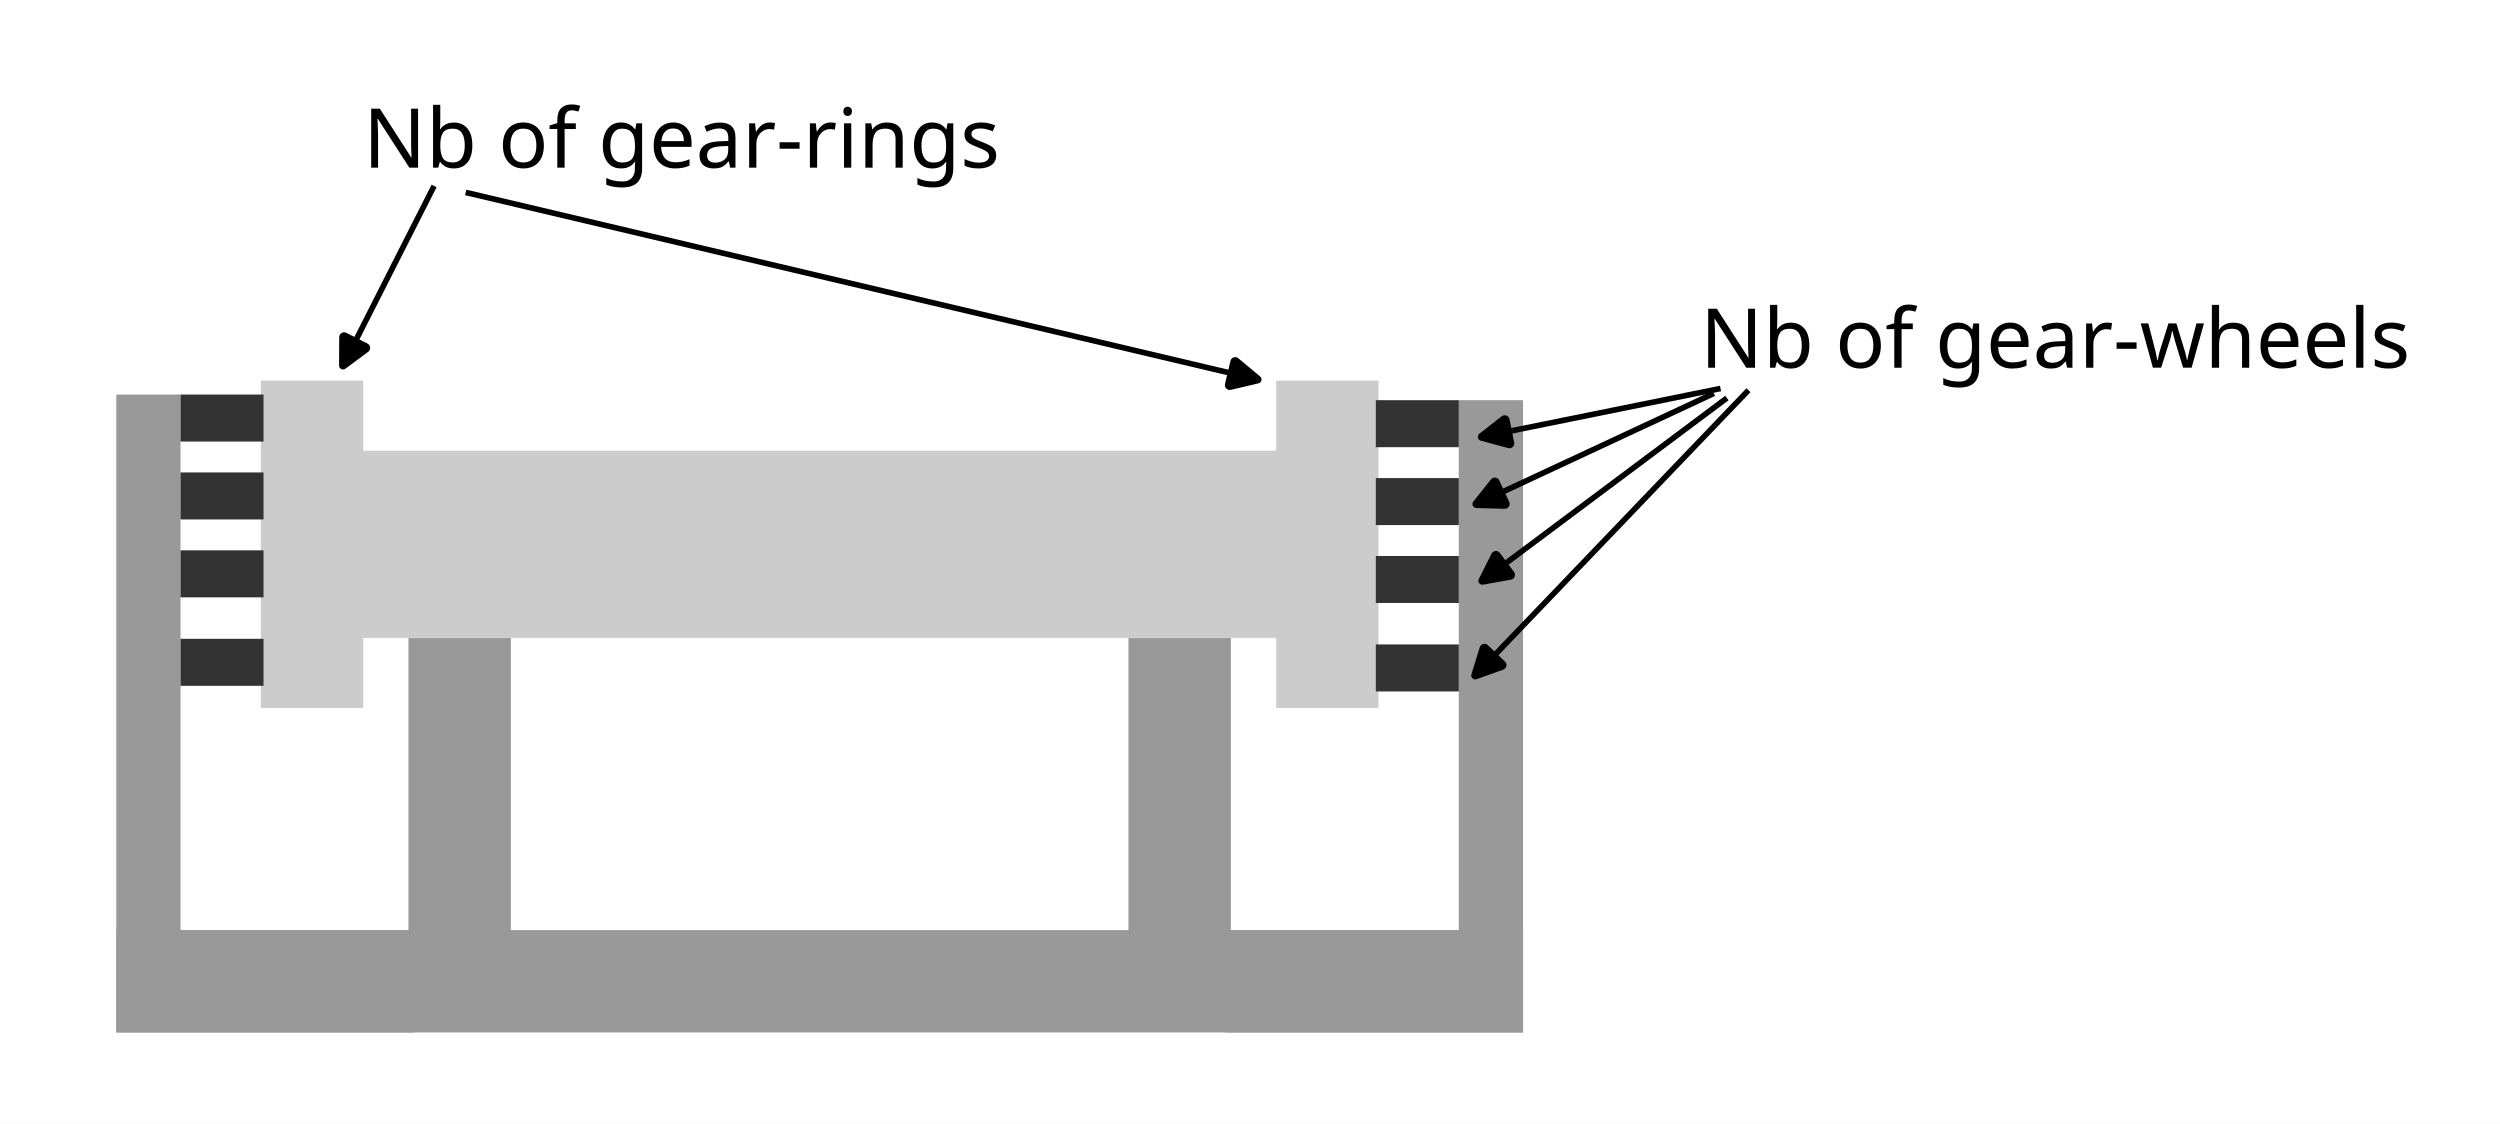
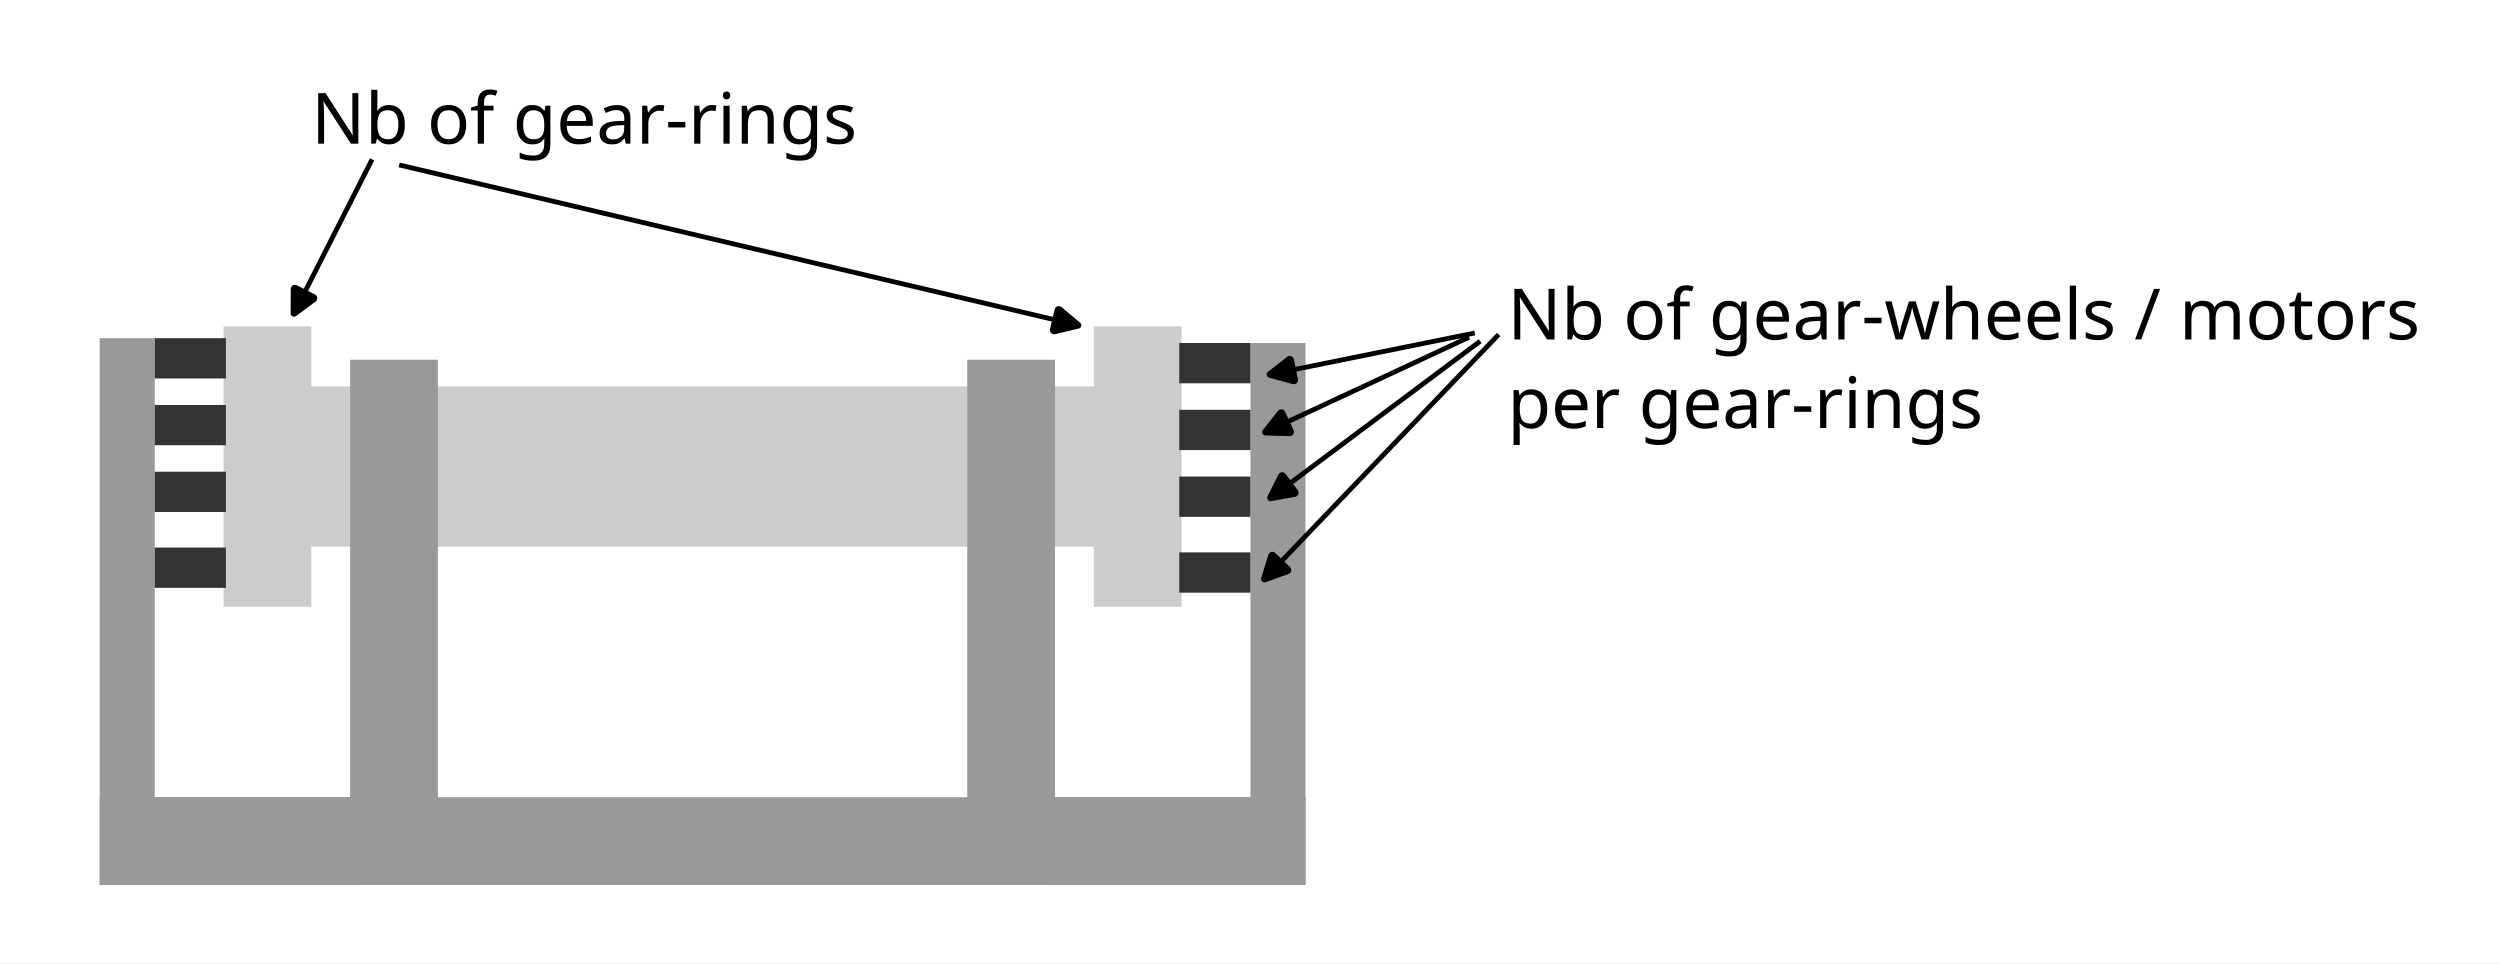
- <svg xmlns="http://www.w3.org/2000/svg" width="443.591" height="199.388" viewBox="0 0 117.367 52.755">
+ <svg xmlns="http://www.w3.org/2000/svg" width="517.524" height="199.388" viewBox="0 0 136.928 52.755">
  <defs>
    <marker id="b" markerHeight="1" markerWidth="1" orient="auto-start-reverse" preserveAspectRatio="xMidYMid" refX="0" refY="0" style="overflow:visible" viewBox="0 0 1 1">
      <path d="M-.211-4.106 6.21-.894a1 1 90 0 1 0 1.788L-.21 4.106A1.236 1.236 31.717 0 1-2 3v-6A1.236 1.236 148.283 0 1-.211-4.106z" style="fill:context-stroke;fill-rule:evenodd;stroke:none" transform="scale(.7)" />
    </marker>
    <marker id="c" markerHeight="1" markerWidth="1" orient="auto-start-reverse" preserveAspectRatio="xMidYMid" refX="0" refY="0" style="overflow:visible" viewBox="0 0 1 1">
      <path d="M-.211-4.106 6.21-.894a1 1 90 0 1 0 1.788L-.21 4.106A1.236 1.236 31.717 0 1-2 3v-6A1.236 1.236 148.283 0 1-.211-4.106z" style="fill:context-stroke;fill-rule:evenodd;stroke:none" transform="scale(.7)" />
    </marker>
    <marker id="e" markerHeight="1" markerWidth="1" orient="auto-start-reverse" preserveAspectRatio="xMidYMid" refX="0" refY="0" style="overflow:visible" viewBox="0 0 1 1">
      <path d="M-.211-4.106 6.21-.894a1 1 90 0 1 0 1.788L-.21 4.106A1.236 1.236 31.717 0 1-2 3v-6A1.236 1.236 148.283 0 1-.211-4.106z" style="fill:context-stroke;fill-rule:evenodd;stroke:none" transform="scale(.7)" />
    </marker>
    <marker id="f" markerHeight="1" markerWidth="1" orient="auto-start-reverse" preserveAspectRatio="xMidYMid" refX="0" refY="0" style="overflow:visible" viewBox="0 0 1 1">
      <path d="M-.211-4.106 6.21-.894a1 1 90 0 1 0 1.788L-.21 4.106A1.236 1.236 31.717 0 1-2 3v-6A1.236 1.236 148.283 0 1-.211-4.106z" style="fill:context-stroke;fill-rule:evenodd;stroke:none" transform="scale(.7)" />
    </marker>
    <marker id="g" markerHeight="1" markerWidth="1" orient="auto-start-reverse" preserveAspectRatio="xMidYMid" refX="0" refY="0" style="overflow:visible" viewBox="0 0 1 1">
      <path d="M-.211-4.106 6.21-.894a1 1 90 0 1 0 1.788L-.21 4.106A1.236 1.236 31.717 0 1-2 3v-6A1.236 1.236 148.283 0 1-.211-4.106z" style="fill:context-stroke;fill-rule:evenodd;stroke:none" transform="scale(.7)" />
    </marker>
    <marker id="h" markerHeight="1" markerWidth="1" orient="auto-start-reverse" preserveAspectRatio="xMidYMid" refX="0" refY="0" style="overflow:visible" viewBox="0 0 1 1">
      <path d="M-.211-4.106 6.21-.894a1 1 90 0 1 0 1.788L-.21 4.106A1.236 1.236 31.717 0 1-2 3v-6A1.236 1.236 148.283 0 1-.211-4.106z" style="fill:context-stroke;fill-rule:evenodd;stroke:none" transform="scale(.7)" />
    </marker>
-     <path id="d" d="M357.078 143.808h145.1v50.893h-145.1z" />
+     <path id="d" d="M357.078 143.808h211.558v54.354H357.078z" />
    <path id="a" d="M119.841 108.3h129.591v29.917H119.841z" />
  </defs>
-   <path d="M14.791 24.35h117.102v52.49H14.791z" style="fill:#fff;stroke:#fff;stroke-width:.265" transform="translate(-14.658 -24.217)" />
+   <path d="M14.791 24.35h136.664v52.49H14.791z" style="fill:#fff;stroke:#fff;stroke-width:.265" transform="translate(-14.658 -24.217)" />
  <path d="M20.25 68.014h65.778v4.541H20.25z" style="fill:#999;stroke:#999;stroke-width:.265" transform="translate(-14.658 -24.217)" />
-   <path d="M-72.555 20.25h4.541v13.718h-4.541z" style="fill:#999;stroke:#999;stroke-width:.265" transform="rotate(-90 -19.438 -4.78)" />
-   <path d="M33.967 54.296h4.541v13.718h-4.541z" style="fill:#999;stroke:#999;stroke-width:.265" transform="translate(-14.658 -24.217)" />
-   <path d="M-72.555 72.31h4.541v13.718h-4.541z" style="fill:#999;stroke:#999;stroke-width:.265" transform="rotate(-90 -19.438 -4.78)" />
-   <path d="M67.769 54.296h4.541v13.718h-4.541z" style="fill:#999;stroke:#999;stroke-width:.265" transform="translate(-14.658 -24.217)" />
+   <path d="M-72.555 20.25h4.541v13.718h-4.541zM-72.555 72.31h4.541v13.718h-4.541z" style="fill:#999;stroke:#999;stroke-width:.265" transform="rotate(-90 -19.438 -4.78)" />
  <path d="M33.967 45.51H72.31v8.521H33.967zM31.84 45.51h1.862v8.521H31.84zM74.702 42.221h4.541v15.1h-4.541zM27.035 42.221h4.541v15.1h-4.541zM72.575 45.51h1.862v8.521h-1.862z" style="fill:#ccc;stroke:#ccc;stroke-width:.265" transform="translate(-14.658 -24.217)" />
  <path d="M83.277 43.137h2.75v24.877h-2.75zM20.25 42.872H23v24.877h-2.75z" style="fill:#999;stroke:#999;stroke-width:.265" transform="translate(-14.658 -24.217)" />
  <path d="M23.265 42.872h3.632v1.942h-3.632zM23.265 54.34h3.632v1.942h-3.632zM23.265 46.529h3.632v1.942h-3.632zM23.265 50.186h3.632v1.942h-3.632zM79.38 43.137h3.632v1.942H79.38zM79.38 54.604h3.632v1.942H79.38zM79.38 46.794h3.632v1.942H79.38zM79.38 50.451h3.632v1.942H79.38z" style="fill:#333;stroke:#333;stroke-width:.265" transform="translate(-14.658 -24.217)" />
  <text xml:space="preserve" style="font-size:14.667px;line-height:1.25;font-family:sans-serif;white-space:pre;shape-inside:url(#a);display:inline" transform="matrix(.26458 0 0 .26458 -14.658 -24.217)">
    <tspan x="119.842" y="121.277">Nb of gear-rings</tspan>
  </text>
  <path d="m31.245 40.425 3.793-7.478" style="fill:none;stroke:#000;stroke-width:.265px;stroke-linecap:butt;stroke-linejoin:miter;stroke-opacity:1;marker-start:url(#b)" transform="translate(-14.658 -24.217)" />
  <path d="m72.657 41.787-36.135-8.536" style="fill:none;stroke:#000;stroke-width:.265px;stroke-linecap:butt;stroke-linejoin:miter;stroke-opacity:1;marker-start:url(#c)" transform="translate(-14.658 -24.217)" />
-   <text xml:space="preserve" style="font-size:14.667px;line-height:1.25;font-family:sans-serif;white-space:pre;shape-inside:url(#d);display:inline" transform="matrix(.26458 0 0 .26458 -14.658 -24.217)">
-     <tspan x="357.078" y="156.785">Nb of gear-wheels</tspan>
+   <text xml:space="preserve" style="font-size:14.667px;line-height:1.25;font-family:sans-serif;white-space:pre;shape-inside:url(#d);display:inline" transform="matrix(.26458 0 0 .26458 -11.907 -22.889)">
+     <tspan x="357.078" y="156.785">Nb of gear-wheels / motors
+ </tspan>
+     <tspan x="357.078" y="175.119">per gear-rings</tspan>
  </text>
  <path d="m85.27 44.514 10.161-2.059" style="fill:none;stroke:#000;stroke-width:.265px;stroke-linecap:butt;stroke-linejoin:miter;stroke-opacity:1;marker-start:url(#e)" transform="translate(-14.658 -24.217)" />
  <path d="m84.652 55.157 12.09-12.62" style="fill:none;stroke:#000;stroke-width:.265px;stroke-linecap:butt;stroke-linejoin:miter;stroke-opacity:1;marker-start:url(#f)" transform="translate(-14.658 -24.217)" />
  <path d="m84.94 47.43 10.179-4.745" style="fill:none;stroke:#000;stroke-width:.265px;stroke-linecap:butt;stroke-linejoin:miter;stroke-opacity:1;marker-start:url(#g)" transform="translate(-14.658 -24.217)" />
  <path d="m85.106 50.843 10.624-7.94" style="fill:none;stroke:#000;stroke-width:.265px;stroke-linecap:butt;stroke-linejoin:miter;stroke-opacity:1;marker-start:url(#h)" transform="translate(-14.658 -24.217)" />
+   <path d="M33.967 44.053h4.541v23.961h-4.541zM67.769 44.053h4.541v23.961h-4.541z" style="fill:#999;stroke:#999;stroke-width:.265" transform="translate(-14.658 -24.217)" />
</svg>
